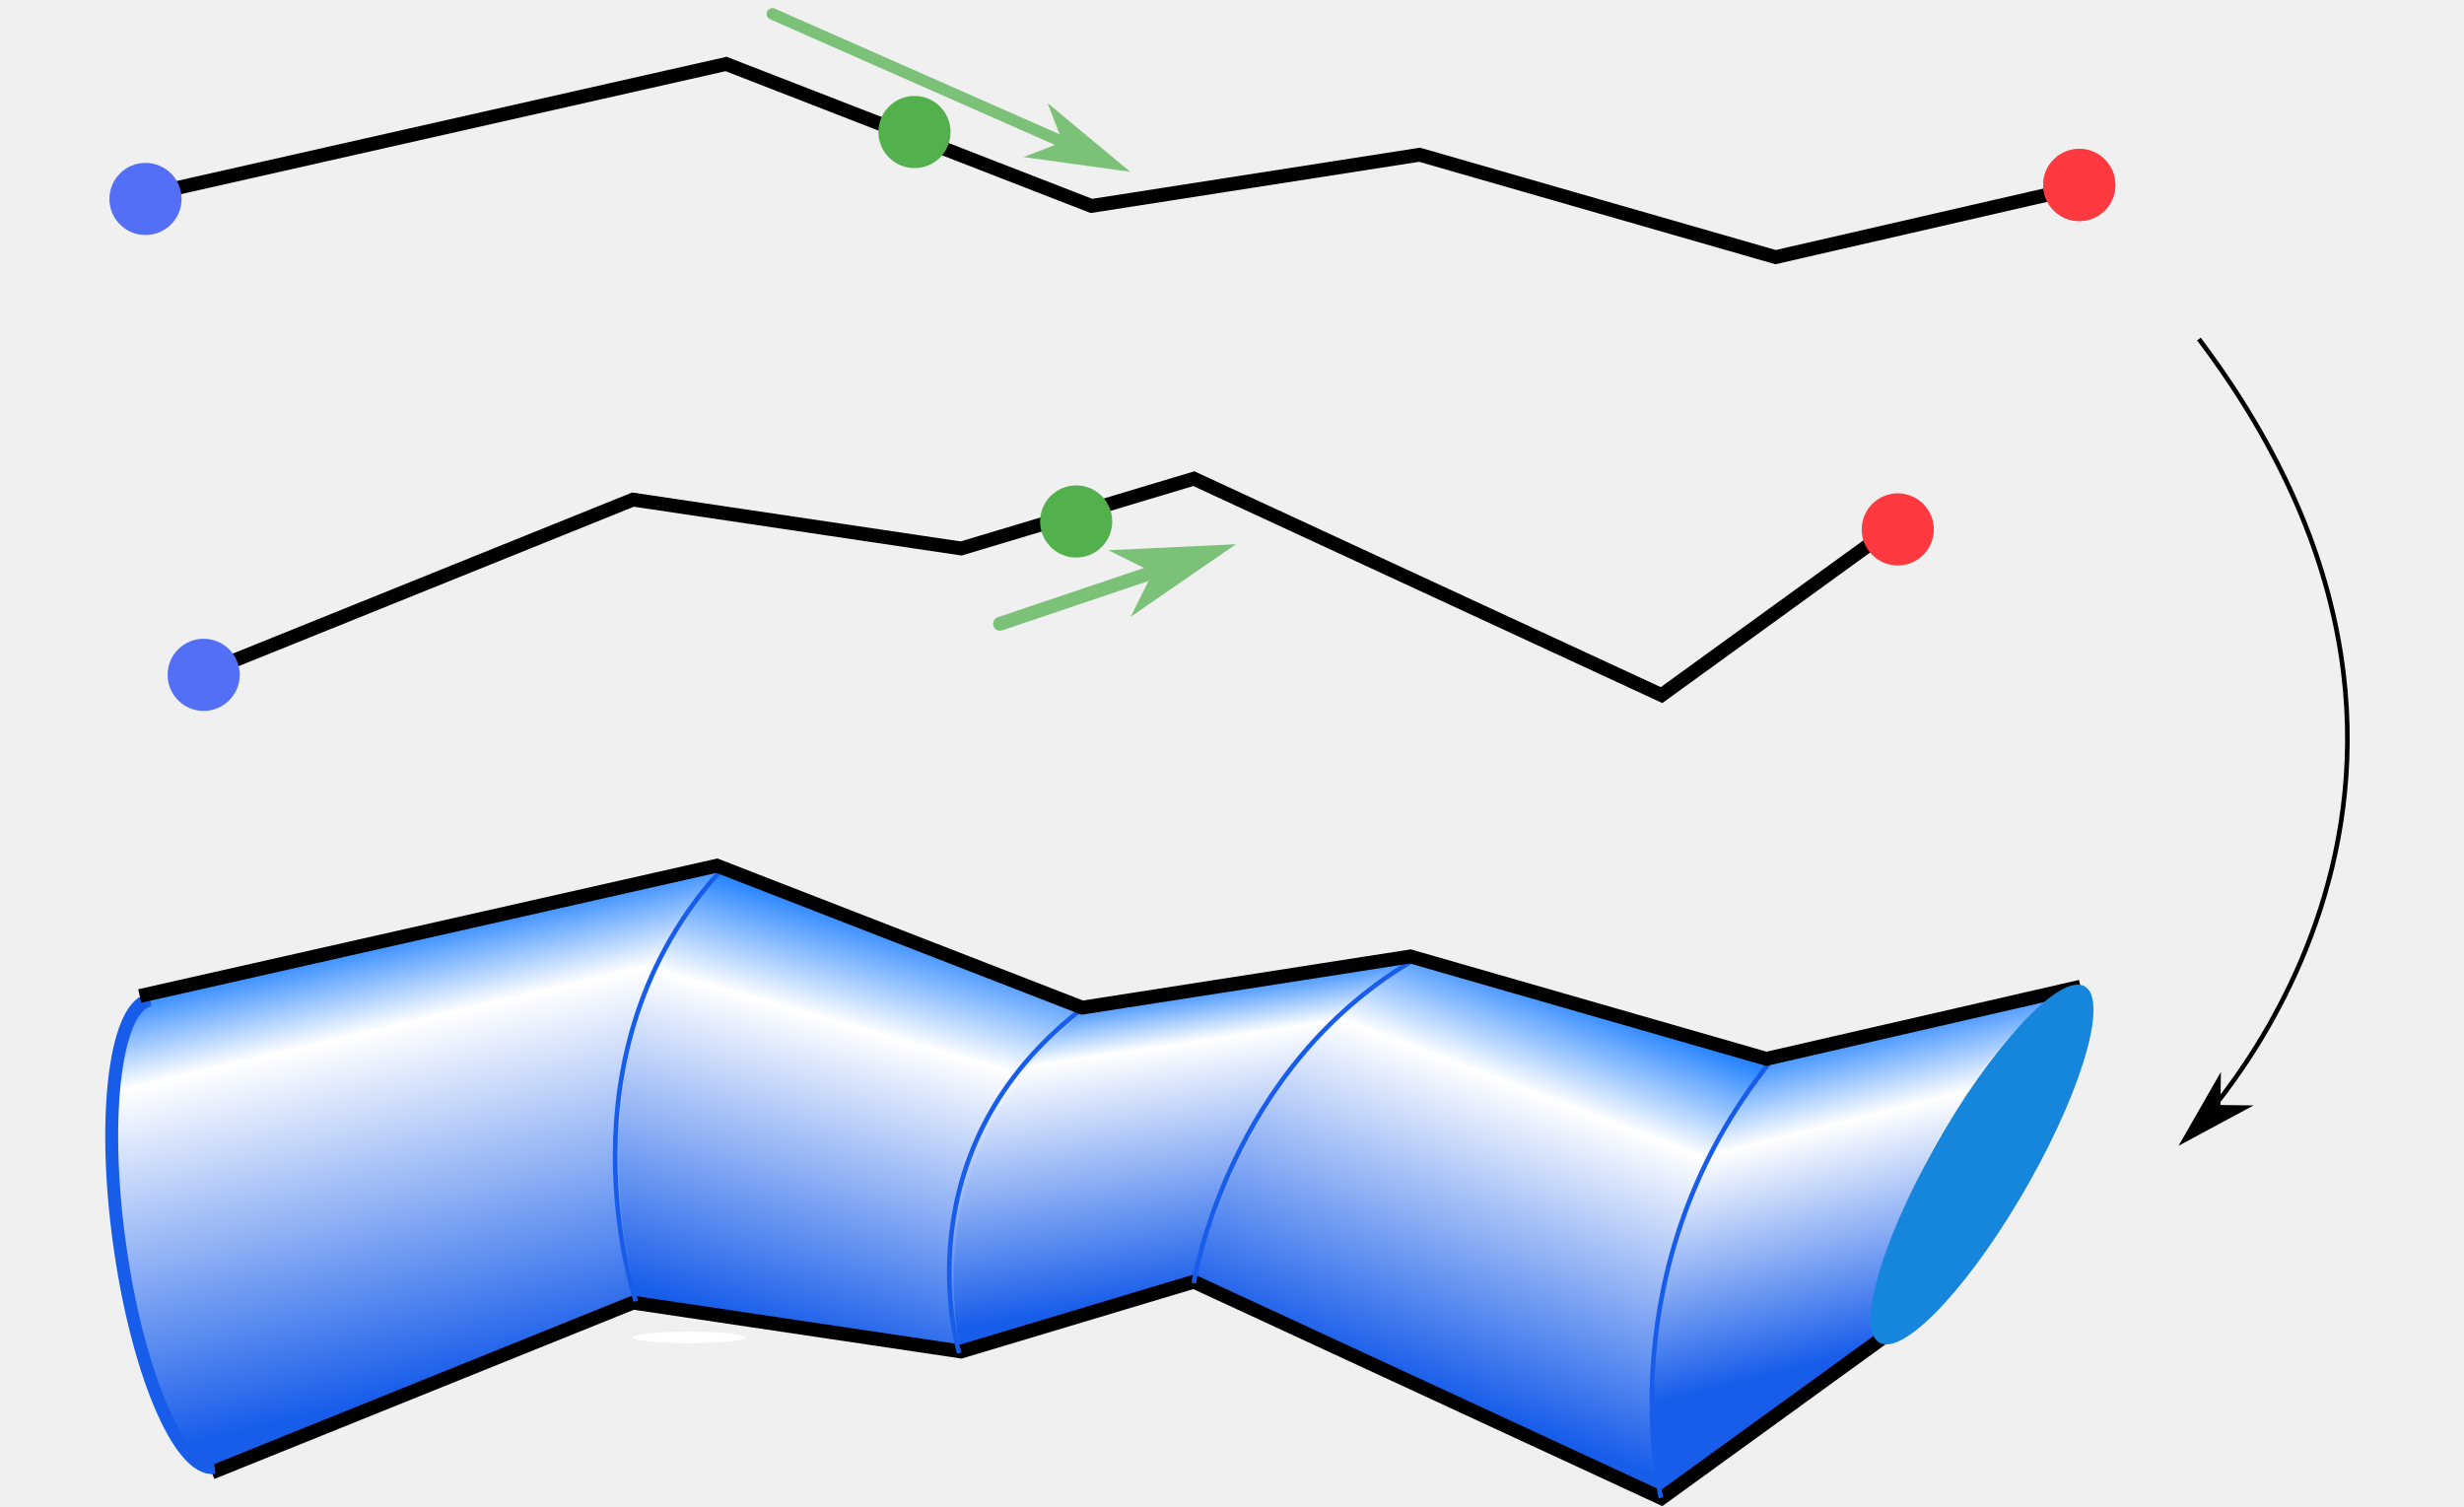
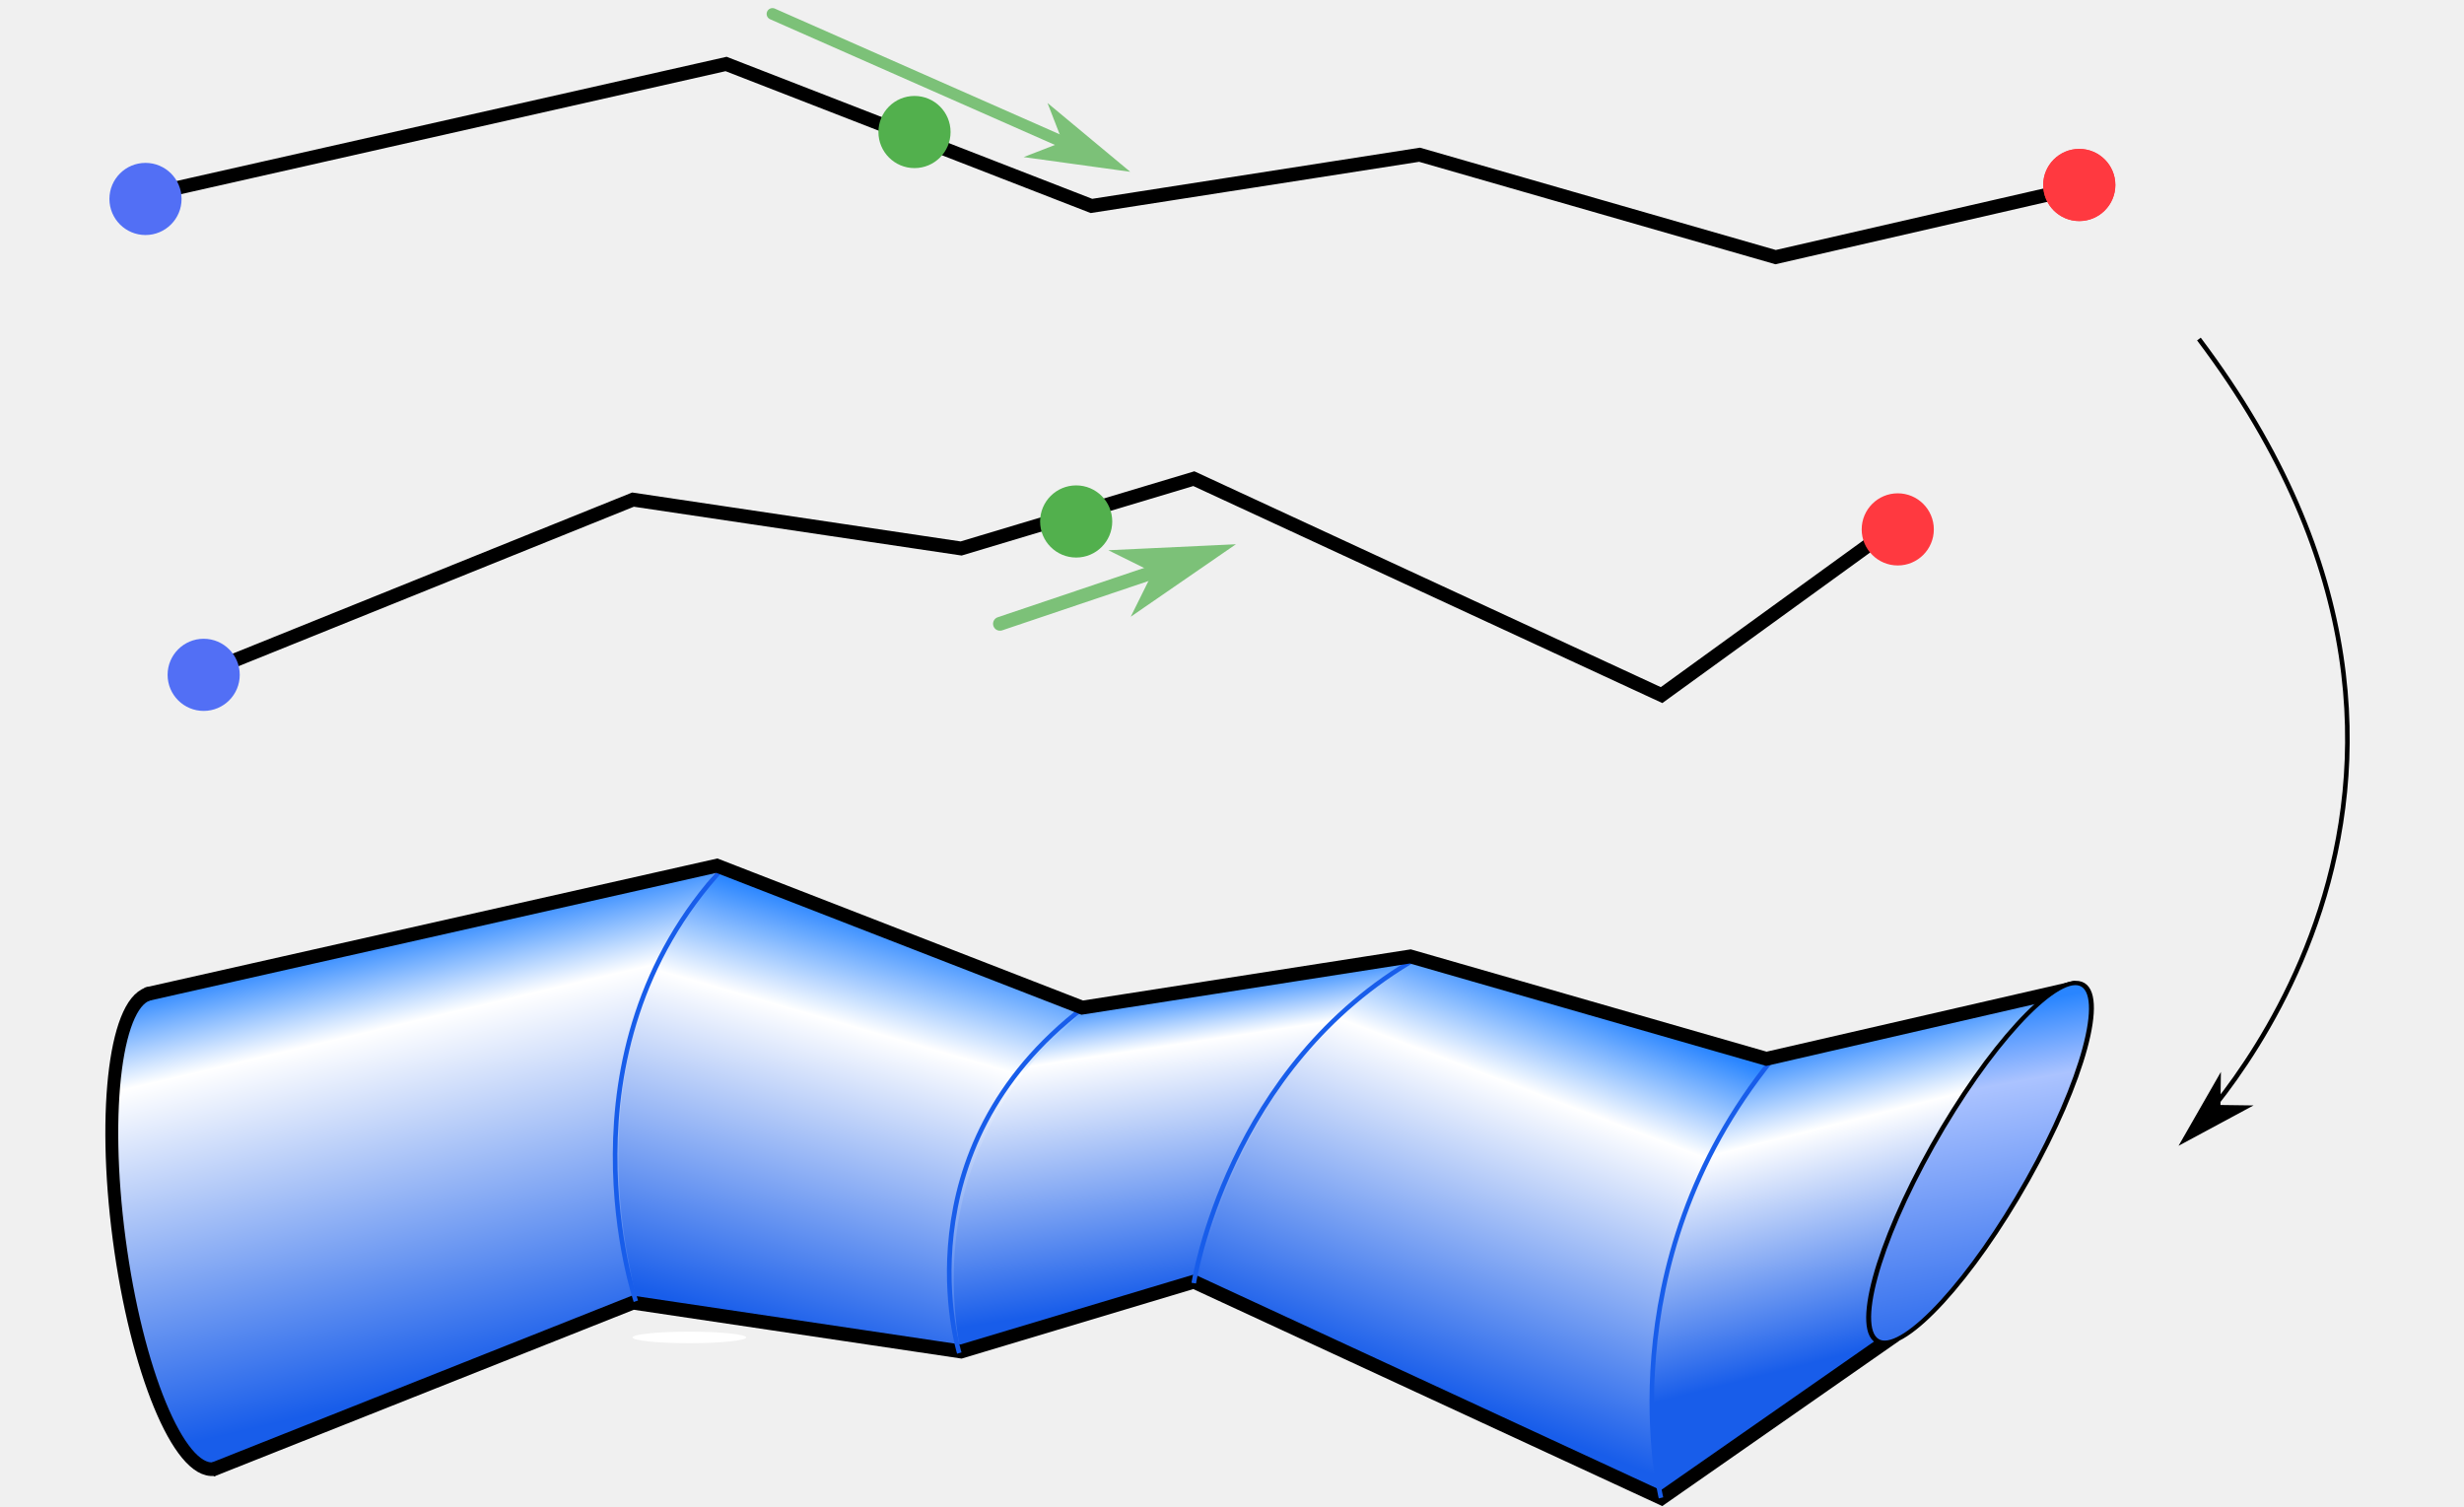
<svg xmlns="http://www.w3.org/2000/svg" xmlns:xlink="http://www.w3.org/1999/xlink" width="150.933mm" height="92.256mm" viewBox="0 0 534.8 326.891" id="svg2" version="1.1">
  <defs id="defs4">
+     <linearGradient id="linearGradient5007">
+       <stop id="stop5009" offset="0" style="stop-color:#185dea;stop-opacity:1" />
+       <stop style="stop-color:#abc3ff;stop-opacity:1" offset="0.784" id="stop5011" />
+       <stop id="stop5013" offset="1" style="stop-color:#2985ff;stop-opacity:1" />
+     </linearGradient>
    <linearGradient id="linearGradient14562">
      <stop style="stop-color:#185dea;stop-opacity:1" offset="0" id="stop14564" />
      <stop id="stop14566" offset="0.721" style="stop-color:#ffffff;stop-opacity:1" />
      <stop style="stop-color:#2985ff;stop-opacity:1" offset="1" id="stop14568" />
    </linearGradient>
    <linearGradient id="linearGradient14546">
      <stop id="stop14548" offset="0" style="stop-color:#185dea;stop-opacity:1" />
      <stop style="stop-color:#ffffff;stop-opacity:1" offset="0.753" id="stop14550" />
      <stop id="stop14552" offset="1" style="stop-color:#2985ff;stop-opacity:1" />
    </linearGradient>
    <linearGradient id="linearGradient14530">
      <stop style="stop-color:#185dea;stop-opacity:1" offset="0" id="stop14532" />
      <stop id="stop14534" offset="0.815" style="stop-color:#ffffff;stop-opacity:1" />
      <stop style="stop-color:#2985ff;stop-opacity:1" offset="1" id="stop14536" />
    </linearGradient>
    <linearGradient id="linearGradient14514">
      <stop id="stop14516" offset="0" style="stop-color:#185dea;stop-opacity:1" />
      <stop style="stop-color:#ffffff;stop-opacity:1" offset="0.743" id="stop14518" />
      <stop id="stop14520" offset="1" style="stop-color:#2985ff;stop-opacity:1" />
    </linearGradient>
    <linearGradient id="linearGradient13024">
      <stop style="stop-color:#185dea;stop-opacity:1" offset="0" id="stop13014" />
      <stop id="stop13026" offset="0.801" style="stop-color:#ffffff;stop-opacity:1" />
      <stop style="stop-color:#2985ff;stop-opacity:1" offset="1" id="stop13016" />
    </linearGradient>
    <marker style="overflow:visible" id="marker11238" refX="0" refY="0" orient="auto">
      <path transform="matrix(-0.4,0,0,-0.4,-4,0)" style="fill:#52b04d;fill-opacity:1;fill-rule:evenodd;stroke:#52b04d;stroke-width:1pt;stroke-opacity:1" d="M 0,0 5,-5 -12.5,0 5,5 0,0 Z" id="path11240" />
    </marker>
    <marker orient="auto" refY="0" refX="0" id="Arrow1Mend" style="overflow:visible">
      <path id="path4235" d="M 0,0 5,-5 -12.5,0 5,5 0,0 Z" style="fill:#52b04d;fill-opacity:1;fill-rule:evenodd;stroke:#52b04d;stroke-width:1pt;stroke-opacity:1" transform="matrix(-0.4,0,0,-0.4,-4,0)" />
    </marker>
    <marker orient="auto" refY="0" refX="0" id="marker4528" style="overflow:visible">
      <path id="path4530" d="M 0,0 5,-5 -12.5,0 5,5 0,0 Z" style="fill:#000000;fill-opacity:1;fill-rule:evenodd;stroke:#000000;stroke-width:1pt;stroke-opacity:1" transform="matrix(-0.8,0,0,-0.8,-10,0)" />
    </marker>
    <marker orient="auto" refY="0" refX="0" id="CurveOut" style="overflow:visible">
      <path id="path4413" d="m -5.413,-5.046 c 2.76,0 5,2.24 5,5 0,2.76 -2.24,5 -5,5" style="fill:none;fill-rule:evenodd;stroke:#000000;stroke-width:1pt;stroke-opacity:1" transform="scale(0.6,0.6)" />
    </marker>
    <marker orient="auto" refY="0" refX="0" id="Arrow1Lend" style="overflow:visible">
      <path id="path4229" d="M 0,0 5,-5 -12.5,0 5,5 0,0 Z" style="fill:#000000;fill-opacity:1;fill-rule:evenodd;stroke:#000000;stroke-width:1pt;stroke-opacity:1" transform="matrix(-0.8,0,0,-0.8,-10,0)" />
    </marker>
    <clipPath clipPathUnits="userSpaceOnUse" id="clipPath12822">
      <rect transform="matrix(0.999159,0.04100257,-0.00232083,0.9999973,0,0)" y="451.954" x="-45.819" height="156.307" width="37.182" id="rect12824" style="opacity:1;fill:#ffffff;fill-opacity:1;stroke:none;stroke-width:3;stroke-linecap:round;stroke-linejoin:miter;stroke-miterlimit:4;stroke-dasharray:none;stroke-dashoffset:0;stroke-opacity:1" />
    </clipPath>
    <linearGradient xlink:href="#linearGradient13024" id="linearGradient12996" x1="83.927" y1="495.8" x2="62.195" y2="403.657" gradientUnits="userSpaceOnUse" gradientTransform="matrix(1.0266,0,0,1.028238,-9.761025,-38.72968)" />
    <linearGradient xlink:href="#linearGradient14514" id="linearGradient14512" x1="156.936" y1="484.646" x2="181.539" y2="399.541" gradientUnits="userSpaceOnUse" gradientTransform="matrix(1.029278,0,0,1.028168,-12.07316,-37.79972)" />
    <linearGradient xlink:href="#linearGradient14530" id="linearGradient14528" x1="232.588" y1="478.343" x2="223.244" y2="415.209" gradientUnits="userSpaceOnUse" gradientTransform="matrix(1.024249,0,0,1.035003,-12.68026,-41.5058)" />
    <linearGradient xlink:href="#linearGradient14546" id="linearGradient14544" x1="293.529" y1="496.519" x2="324.638" y2="413.686" gradientUnits="userSpaceOnUse" gradientTransform="matrix(1.010244,0,0,1.025255,-10.70429,-37.34036)" />
    <linearGradient xlink:href="#linearGradient14562" id="linearGradient14560" x1="394.813" y1="487.873" x2="378.646" y2="424.123" gradientUnits="userSpaceOnUse" gradientTransform="matrix(1.038225,0,0,1.03264,-21.96542,-40.82373)" />
+     <linearGradient xlink:href="#linearGradient5007" id="linearGradient4797" x1="608.129" y1="299.757" x2="562.458" y2="229.291" gradientUnits="userSpaceOnUse" gradientTransform="translate(-0.5722918,-0.1886132)" />
  </defs>
  <g id="layer1" transform="translate(21.72933,-171.2594)">
    <path style="opacity:1;fill:url(#linearGradient14560);fill-opacity:1;stroke:none;stroke-width:3;stroke-linecap:round;stroke-linejoin:miter;stroke-miterlimit:4;stroke-dasharray:none;stroke-dashoffset:0;stroke-opacity:1" d="m 338.239,495.623 c -1.058,-3.567 -1.775,-16.754 -1.341,-24.658 1.151,-20.966 6.759,-39.409 17.258,-56.755 2.981,-4.925 8.303,-12.279 9.067,-12.53 1.068,-0.35 58.775,-13.473 59.247,-13.473 0.262,-3.3e-4 -0.823,1.14 -2.41,2.534 -13.738,12.065 -28.268,37.022 -32.02,54.998 -0.981,4.699 -1.092,10.834 -0.239,13.127 l 0.562,1.509 -24.5,17.668 c -13.475,9.718 -24.71,17.794 -24.965,17.949 -0.29,0.175 -0.538,0.035 -0.658,-0.369 z" id="path13034" />
    <path style="opacity:1;fill:url(#linearGradient14544);fill-opacity:1;stroke:none;stroke-width:3;stroke-linecap:round;stroke-linejoin:miter;stroke-miterlimit:4;stroke-dasharray:none;stroke-dashoffset:0;stroke-opacity:1" d="m 288.334,472.248 c -27.286,-12.806 -49.728,-23.396 -49.873,-23.532 -0.723,-0.681 3.417,-14.072 6.749,-21.83 7.982,-18.588 20.573,-34.308 35.864,-44.777 l 3.744,-2.563 2.209,0.645 c 1.215,0.355 18.445,5.382 38.29,11.173 19.844,5.79 36.19,10.593 36.324,10.672 0.134,0.079 -1.057,1.989 -2.648,4.245 -11.354,16.097 -18.306,34.281 -21.108,55.207 -1.123,8.391 -0.837,28.78 0.469,33.412 0.099,0.352 0.048,0.639 -0.114,0.636 -0.162,-0.002 -22.619,-10.482 -49.905,-23.289 z" id="path13032" />
    <path style="opacity:1;fill:url(#linearGradient14528);fill-opacity:1;stroke:none;stroke-width:3;stroke-linecap:round;stroke-linejoin:miter;stroke-miterlimit:4;stroke-dasharray:none;stroke-dashoffset:0;stroke-opacity:1" d="m 186.615,464.506 c -2.8e-4,-0.021 -0.247,-1.452 -0.549,-3.18 -0.945,-5.408 -1.281,-12.023 -0.902,-17.72 1.013,-15.226 6.323,-29.044 15.592,-40.578 3.226,-4.014 11.215,-11.865 12.333,-12.119 0.429,-0.097 6.047,-1.005 12.485,-2.016 6.438,-1.011 21.788,-3.425 34.111,-5.364 12.323,-1.938 22.693,-3.516 23.046,-3.505 0.511,0.015 0.456,0.146 -0.272,0.647 -8.567,5.89 -17.183,14.226 -23.635,22.867 -8.763,11.736 -15.759,26.506 -19.478,41.124 l -1.074,4.22 -25.828,7.832 c -14.205,4.307 -25.828,7.814 -25.828,7.793 z" id="path13030" />
    <path style="opacity:1;fill:url(#linearGradient14512);fill-opacity:1;stroke:none;stroke-width:3;stroke-linecap:round;stroke-linejoin:miter;stroke-miterlimit:4;stroke-dasharray:none;stroke-dashoffset:0;stroke-opacity:1" d="m 151.135,459.363 c -29.692,-4.451 -34.731,-5.294 -35.048,-5.86 -0.543,-0.969 -2.349,-9.969 -3.106,-15.476 -0.918,-6.678 -0.927,-23.041 -0.017,-29.56 2.525,-18.085 9.485,-33.86 20.708,-46.933 l 1.044,-1.216 38.414,14.928 c 21.128,8.21 38.793,15.077 39.256,15.258 0.787,0.309 0.527,0.634 -3.982,4.998 -7.673,7.426 -11.854,13.077 -15.977,21.594 -4.892,10.105 -7.174,20.326 -7.159,32.057 0.006,4.755 0.547,10.674 1.306,14.302 0.188,0.897 0.124,1.183 -0.256,1.15 -0.278,-0.024 -16.11,-2.383 -35.183,-5.243 z" id="path13028" />
    <path style="opacity:1;fill:url(#linearGradient12996);fill-opacity:1;stroke:none;stroke-width:2.143;stroke-linecap:round;stroke-linejoin:miter;stroke-miterlimit:4;stroke-dasharray:none;stroke-dashoffset:0;stroke-opacity:1" d="M 23.17,489.675 C 16.024,488.216 7.427,464.94 4.13,438.128 2.752,426.919 2.71,408.83 4.045,401.337 5.11,395.36 7.112,390.758 9.528,388.736 c 0.994,-0.832 22.492,-6.012 62.939,-15.166 33.786,-7.646 61.483,-13.853 61.548,-13.793 0.065,0.06 -1.479,2.235 -3.432,4.832 -4.256,5.662 -10.118,16.766 -12.731,24.117 -5.88,16.541 -6.982,37.731 -2.975,57.215 0.651,3.164 1.237,6.06 1.302,6.435 0.065,0.375 -19.68,8.708 -43.878,18.517 -49.803,20.188 -47.171,19.182 -49.13,18.782 z" id="path12980" />
    <path style="fill:none;fill-rule:evenodd;stroke:#000000;stroke-width:3;stroke-linecap:butt;stroke-linejoin:miter;stroke-miterlimit:4;stroke-dasharray:none;stroke-opacity:1" d="m 10.607,213.431 125.259,-28.284 79.297,30.81 71.216,-11.112 77.277,22.223 68.185,-15.657" id="path4136" />
    <path style="fill:none;fill-rule:evenodd;stroke:#000000;stroke-width:3;stroke-linecap:butt;stroke-linejoin:miter;stroke-miterlimit:4;stroke-dasharray:none;stroke-opacity:1" d="m 24.244,316.568 91.419,-36.871 71.216,10.607 50.508,-15.152 101.52,46.972 49.497,-35.86" id="path4138" />
-     <path style="fill:none;fill-rule:evenodd;stroke:#000000;stroke-width:3;stroke-linecap:butt;stroke-linejoin:miter;stroke-miterlimit:4;stroke-dasharray:none;stroke-opacity:1" d="m 24.24,490.864 91.419,-36.871 71.216,10.607 50.508,-15.152 101.52,46.972 49.497,-35.86" id="path4138-6" />
+     <path style="fill:none;fill-rule:evenodd;stroke:#000000;stroke-width:3;stroke-linecap:butt;stroke-linejoin:miter;stroke-miterlimit:4;stroke-dasharray:none;stroke-opacity:1" d="m 24.151,490.328 91.508,-36.335 71.216,10.607 50.508,-15.152 101.52,46.972 50.658,-35.325" id="path4138-6" />
    <circle style="opacity:1;fill:#526ff5;fill-opacity:1;stroke:none;stroke-width:2;stroke-linejoin:miter;stroke-miterlimit:4;stroke-dasharray:none;stroke-dashoffset:0;stroke-opacity:1" id="path4158" cy="214.441" cx="9.849" r="7.829" />
    <circle r="7.829" cx="22.476" cy="317.729" id="circle4160" style="opacity:1;fill:#526ff5;fill-opacity:1;stroke:none;stroke-width:2;stroke-linejoin:miter;stroke-miterlimit:4;stroke-dasharray:none;stroke-dashoffset:0;stroke-opacity:1" />
    <circle r="7.829" cx="429.567" cy="211.41" id="circle4162" style="opacity:1;fill:#ff3940;fill-opacity:1;stroke:none;stroke-width:2;stroke-linejoin:miter;stroke-miterlimit:4;stroke-dasharray:none;stroke-dashoffset:0;stroke-opacity:1" />
    <circle style="opacity:1;fill:#ff3940;fill-opacity:1;stroke:none;stroke-width:2;stroke-linejoin:miter;stroke-miterlimit:4;stroke-dasharray:none;stroke-dashoffset:0;stroke-opacity:1" id="circle4164" cy="211.41" cx="429.567" r="7.829" />
    <circle r="7.829" cx="390.171" cy="286.161" id="circle4166" style="opacity:1;fill:#ff3940;fill-opacity:1;stroke:none;stroke-width:2;stroke-linejoin:miter;stroke-miterlimit:4;stroke-dasharray:none;stroke-dashoffset:0;stroke-opacity:1" />
    <flowRoot xml:space="preserve" id="flowRoot4168" style="font-style:normal;font-weight:normal;font-size:15px;line-height:100%;font-family:sans-serif;text-align:start;letter-spacing:0px;word-spacing:0px;writing-mode:lr-tb;text-anchor:start;fill:#000000;fill-opacity:1;stroke:none;stroke-width:1px;stroke-linecap:butt;stroke-linejoin:miter;stroke-opacity:1" transform="translate(8.08122,22.22336)">
      <flowRegion id="flowRegion4170">
        <rect id="rect4172" width="28.789" height="20.203" x="-31.315" y="170.499" />
      </flowRegion>
      <flowPara id="flowPara4174" style="font-style:normal;font-variant:normal;font-weight:bold;font-stretch:normal;font-size:20px;font-family:Tahoma;-inkscape-font-specification:'Tahoma Bold'">F<flowSpan style="font-size:65%;baseline-shift:super" id="flowSpan4288">1</flowSpan>
      </flowPara>
    </flowRoot>
    <flowRoot transform="translate(14.14214,139.1929)" style="font-style:normal;font-weight:normal;font-size:15px;line-height:100%;font-family:sans-serif;text-align:start;letter-spacing:0px;word-spacing:0px;writing-mode:lr-tb;text-anchor:start;fill:#000000;fill-opacity:1;stroke:none;stroke-width:1px;stroke-linecap:butt;stroke-linejoin:miter;stroke-opacity:1" id="flowRoot4176" xml:space="preserve">
      <flowRegion id="flowRegion4178">
        <rect y="170.499" x="-31.315" height="21.718" width="27.779" id="rect4180" />
      </flowRegion>
      <flowPara style="font-style:normal;font-variant:normal;font-weight:bold;font-stretch:normal;font-size:20px;font-family:Tahoma;-inkscape-font-specification:'Tahoma Bold'" id="flowPara4182">F<flowSpan style="font-size:65%;baseline-shift:super" id="flowSpan4290">2</flowSpan>
      </flowPara>
    </flowRoot>
    <flowRoot xml:space="preserve" id="flowRoot4165" style="font-style:normal;font-weight:normal;font-size:15px;line-height:100%;font-family:sans-serif;text-align:start;letter-spacing:0px;word-spacing:0px;writing-mode:lr-tb;text-anchor:start;fill:#52b04d;fill-opacity:1;stroke:none;stroke-width:1px;stroke-linecap:butt;stroke-linejoin:miter;stroke-opacity:1" transform="translate(216.6309,-4.380333)">
      <flowRegion id="flowRegion4167">
        <rect id="rect4169" width="52.78" height="31.315" x="-31.315" y="170.499" style="fill:#52b04d;fill-opacity:1" />
      </flowRegion>
      <flowPara id="flowPara4171" style="font-style:normal;font-variant:normal;font-weight:normal;font-stretch:normal;font-size:20px;font-family:Tahoma;-inkscape-font-specification:Tahoma;fill:#52b04d;fill-opacity:1">
        <flowSpan style="font-style:normal;font-variant:normal;font-weight:normal;font-stretch:normal;font-family:Arial;-inkscape-font-specification:Arial;fill:#52b04d;fill-opacity:1" id="flowSpan4165">α</flowSpan>
        <flowSpan style="font-style:normal;font-variant:normal;font-weight:normal;font-stretch:normal;font-size:65%;font-family:Tahoma;-inkscape-font-specification:Tahoma;baseline-shift:sub;fill:#52b04d;fill-opacity:1" id="flowSpan4175">i</flowSpan>
      </flowPara>
    </flowRoot>
    <flowRoot transform="translate(244.4166,133.709)" style="font-style:normal;font-weight:normal;font-size:15px;line-height:100%;font-family:sans-serif;text-align:start;letter-spacing:0px;word-spacing:0px;writing-mode:lr-tb;text-anchor:start;fill:#52b04d;fill-opacity:1;stroke:none;stroke-width:1px;stroke-linecap:butt;stroke-linejoin:miter;stroke-opacity:1" id="flowRoot4167" xml:space="preserve">
      <flowRegion id="flowRegion4169">
        <rect y="170.499" x="-31.315" height="31.315" width="52.78" id="rect4171" style="fill:#52b04d;fill-opacity:1" />
      </flowRegion>
      <flowPara style="font-style:normal;font-variant:normal;font-weight:normal;font-stretch:normal;font-size:20px;font-family:Tahoma;-inkscape-font-specification:Tahoma;baseline-shift:baseline;fill:#52b04d;fill-opacity:1" id="flowPara4173">β<flowSpan style="font-size:65%;baseline-shift:sub" id="flowSpan4407">j</flowSpan>
      </flowPara>
    </flowRoot>
    <flowRoot transform="translate(219.7589,81.53809)" style="font-style:normal;font-weight:normal;font-size:15px;line-height:100%;font-family:sans-serif;text-align:start;letter-spacing:0px;word-spacing:0px;writing-mode:lr-tb;text-anchor:start;fill:#52b04d;fill-opacity:1;stroke:none;stroke-width:1px;stroke-linecap:butt;stroke-linejoin:miter;stroke-opacity:1" id="flowRoot4204" xml:space="preserve">
      <flowRegion id="flowRegion4206">
        <rect y="170.499" x="-31.315" height="31.315" width="52.78" id="rect4208" style="fill:#52b04d;fill-opacity:1" />
      </flowRegion>
      <flowPara style="font-style:normal;font-variant:normal;font-weight:normal;font-stretch:normal;font-size:20px;font-family:Tahoma;-inkscape-font-specification:Tahoma;fill:#52b04d;fill-opacity:1" id="flowPara4210">F<flowSpan style="font-size:65%;baseline-shift:super" id="flowSpan4413">2</flowSpan>
        <flowSpan style="font-size:17.5px" id="flowSpan4427">(j)</flowSpan>
      </flowPara>
    </flowRoot>
    <circle r="7.829" cx="176.758" cy="199.915" id="circle4214" style="opacity:1;fill:#52b04d;fill-opacity:1;stroke:none;stroke-width:2;stroke-linejoin:miter;stroke-miterlimit:4;stroke-dasharray:none;stroke-dashoffset:0;stroke-opacity:1" />
    <circle style="opacity:1;fill:#52b04d;fill-opacity:1;stroke:none;stroke-width:2;stroke-linejoin:miter;stroke-miterlimit:4;stroke-dasharray:none;stroke-dashoffset:0;stroke-opacity:1" id="circle4216" cy="284.441" cx="211.849" r="7.829" />
    <path style="opacity:0.731;fill:#52b04d;fill-opacity:1;fill-rule:evenodd;stroke:#52b04d;stroke-width:3;stroke-linecap:round;stroke-linejoin:miter;stroke-miterlimit:4;stroke-dasharray:none;stroke-opacity:1;marker-end:url(#Arrow1Mend)" d="m 195.308,306.649 45.612,-15.375" id="path4220" />
    <path id="path11236" d="m 145.929,174.282 73.1,32.256" style="opacity:0.731;fill:#52b04d;fill-opacity:1;fill-rule:evenodd;stroke:#52b04d;stroke-width:2.527;stroke-linecap:round;stroke-linejoin:miter;stroke-miterlimit:4;stroke-dasharray:none;stroke-opacity:1;marker-end:url(#marker11238)" />
    <g id="g12818" transform="translate(-8,-26)">
-       <ellipse transform="matrix(-0.9236262,0.1126384,0.1292836,0.9561484,-84.32047,-23.83922)" ry="53.072" rx="14.904" cy="516.779" cx="-46.999" id="path12814" style="opacity:1;fill:none;fill-opacity:1;stroke:#185dea;stroke-width:3;stroke-linecap:round;stroke-linejoin:miter;stroke-miterlimit:4;stroke-dasharray:none;stroke-dashoffset:0;stroke-opacity:1" clip-path="url(#clipPath12822)" />
+       <ellipse transform="matrix(-0.9236262,0.1153621,0.1292836,0.979269,-84.32047,-36.16451)" ry="52.724" rx="14.904" cy="516.779" cx="-46.999" id="path12814" style="opacity:1;fill:none;fill-opacity:1;stroke:#000000;stroke-width:3;stroke-linecap:round;stroke-linejoin:miter;stroke-miterlimit:4;stroke-dasharray:none;stroke-dashoffset:0;stroke-opacity:1" clip-path="url(#clipPath12822)" />
      <ellipse style="opacity:1;fill:#ffffff;fill-opacity:1;stroke:none;stroke-width:3;stroke-linecap:round;stroke-linejoin:miter;stroke-miterlimit:4;stroke-dasharray:none;stroke-dashoffset:0;stroke-opacity:1" id="path12828" cx="135.893" cy="487.541" rx="12.321" ry="1.25" />
      <path style="fill:none;fill-rule:evenodd;stroke:#185dea;stroke-width:1px;stroke-linecap:butt;stroke-linejoin:miter;stroke-opacity:1" d="m 143.393,385.398 c -37.5,40.536 -19.107,94.286 -19.107,94.286" id="path12830" />
      <path id="path12832" d="m 221.583,415.844 c -40.71,31.071 -27.103,75.089 -27.103,75.089" style="fill:none;fill-rule:evenodd;stroke:#185dea;stroke-width:1px;stroke-linecap:butt;stroke-linejoin:miter;stroke-opacity:1" />
      <path style="fill:none;fill-rule:evenodd;stroke:#185dea;stroke-width:1px;stroke-linecap:butt;stroke-linejoin:miter;stroke-opacity:1" d="m 371.071,427.005 c -36.607,45 -24.286,95.357 -24.286,95.357" id="path12834" />
      <path style="fill:none;fill-rule:evenodd;stroke:#185dea;stroke-width:1px;stroke-linecap:butt;stroke-linejoin:miter;stroke-opacity:1" d="m 294.083,405.041 c -41.424,23.571 -48.71,70.714 -48.71,70.714" id="path12836" />
    </g>
-     <path id="path12976" d="m 8.607,387.431 125.259,-28.284 79.297,30.81 71.216,-11.112 77.277,22.223 68.185,-15.657" style="fill:none;fill-rule:evenodd;stroke:#000000;stroke-width:3;stroke-linecap:butt;stroke-linejoin:miter;stroke-miterlimit:4;stroke-dasharray:none;stroke-opacity:1" />
-     <ellipse style="opacity:1;fill:#1686dc;fill-opacity:1;stroke:none;stroke-width:3;stroke-linecap:round;stroke-linejoin:miter;stroke-miterlimit:4;stroke-dasharray:none;stroke-dashoffset:0;stroke-opacity:1" id="path12800" cx="571.975" cy="265.446" rx="10.975" ry="44.59" transform="matrix(0.9415862,0.336772,-0.4900692,0.8716835,0,0)" />
+     <path id="path12976" d="m 9.946,387.073 123.92,-27.927 79.297,30.81 71.216,-11.112 77.277,22.223 67.292,-15.479" style="fill:none;fill-rule:evenodd;stroke:#000000;stroke-width:3;stroke-linecap:butt;stroke-linejoin:miter;stroke-miterlimit:4;stroke-dasharray:none;stroke-opacity:1" />
+     <ellipse style="opacity:1;fill:url(#linearGradient4797);fill-opacity:1;stroke:#000000;stroke-width:1.007;stroke-linecap:round;stroke-linejoin:miter;stroke-miterlimit:4;stroke-dasharray:none;stroke-dashoffset:0;stroke-opacity:1" id="path12800" cx="571.403" cy="265.257" rx="10.975" ry="44.59" transform="matrix(0.9415862,0.336772,-0.4900692,0.8716835,0,0)" />
    <path style="fill:none;fill-rule:evenodd;stroke:#000000;stroke-width:1px;stroke-linecap:butt;stroke-linejoin:miter;stroke-opacity:1;marker-end:url(#marker4528)" d="m 455.538,244.847 c 74.246,98.49 -3.03,173.746 -3.03,173.746" id="path14570" />
    <flowRoot xml:space="preserve" id="flowRoot14680" style="font-style:normal;font-weight:normal;font-size:15px;line-height:100%;font-family:sans-serif;text-align:start;letter-spacing:0px;word-spacing:0px;writing-mode:lr-tb;text-anchor:start;fill:#000000;fill-opacity:1;stroke:none;stroke-width:1px;stroke-linecap:butt;stroke-linejoin:miter;stroke-opacity:1" transform="matrix(0,-1,1,0,-84.21775,444.697)">
      <flowRegion id="flowRegion14682">
        <rect id="rect14684" width="347.492" height="96.975" x="78.792" y="576.58" />
      </flowRegion>
      <flowPara id="flowPara14686" style="font-style:normal;font-variant:normal;font-weight:normal;font-stretch:normal;font-size:20px;font-family:Tahoma;-inkscape-font-specification:Tahoma">Merging</flowPara>
    </flowRoot>
    <flowRoot xml:space="preserve" id="flowRoot4358" style="font-style:normal;font-weight:normal;font-size:15px;line-height:100%;font-family:sans-serif;text-align:start;letter-spacing:0px;word-spacing:0px;writing-mode:lr-tb;text-anchor:start;fill:#f08e0c;fill-opacity:1;stroke:none;stroke-width:1px;stroke-linecap:butt;stroke-linejoin:miter;stroke-opacity:1" transform="translate(-46.58393,178.3305)">
      <flowRegion id="flowRegion4360">
        <rect id="rect4362" width="43.437" height="19.698" x="409.112" y="5.056" style="fill:#f08e0c;fill-opacity:1" />
      </flowRegion>
      <flowPara id="flowPara4364" style="font-style:normal;font-variant:normal;font-weight:normal;font-stretch:normal;font-size:20px;font-family:Tahoma;-inkscape-font-specification:Tahoma;fill:#f08e0c;fill-opacity:1">ACS</flowPara>
    </flowRoot>
    <flowRoot transform="translate(-86.58393,274.3305)" style="font-style:normal;font-weight:normal;font-size:15px;line-height:100%;font-family:sans-serif;text-align:start;letter-spacing:0px;word-spacing:0px;writing-mode:lr-tb;text-anchor:start;fill:#f08e0c;fill-opacity:1;stroke:none;stroke-width:1px;stroke-linecap:butt;stroke-linejoin:miter;stroke-opacity:1" id="flowRoot4366" xml:space="preserve">
      <flowRegion id="flowRegion4368">
        <rect style="fill:#f08e0c;fill-opacity:1" y="5.056" x="409.112" height="19.698" width="43.437" id="rect4370" />
      </flowRegion>
      <flowPara style="font-style:normal;font-variant:normal;font-weight:normal;font-stretch:normal;font-size:20px;font-family:Tahoma;-inkscape-font-specification:Tahoma;fill:#f08e0c;fill-opacity:1" id="flowPara4372">ACS</flowPara>
    </flowRoot>
    <g id="g4316">
      <flowRoot xml:space="preserve" id="flowRoot4184" style="font-style:normal;font-weight:normal;font-size:15px;line-height:100%;font-family:sans-serif;text-align:start;letter-spacing:0px;word-spacing:0px;writing-mode:lr-tb;text-anchor:start;fill:#526ff5;fill-opacity:1;stroke:none;stroke-width:1px;stroke-linecap:butt;stroke-linejoin:miter;stroke-opacity:1" transform="translate(34.34519,56.54824)">
        <flowRegion id="flowRegion4186">
          <rect style="fill:#526ff5;fill-opacity:1" id="rect4188" width="15.91" height="21.718" x="-31.315" y="170.499" />
        </flowRegion>
        <flowPara id="flowPara4190" style="font-style:normal;font-variant:normal;font-weight:normal;font-stretch:normal;font-size:20px;font-family:Tahoma;-inkscape-font-specification:Tahoma;fill:#526ff5;fill-opacity:1">f<flowSpan id="flowSpan4294" style="font-size:65%;baseline-shift:super">1</flowSpan>
          <flowSpan id="flowSpan4230" style="font-style:normal;font-variant:normal;font-weight:normal;font-stretch:normal;font-size:65%;font-family:Tahoma;-inkscape-font-specification:Tahoma;baseline-shift:sub;fill:#526ff5;fill-opacity:1" />
        </flowPara>
      </flowRoot>
      <flowRoot transform="translate(24.7581,152.0665)" style="font-style:normal;font-weight:normal;font-size:15px;line-height:100%;font-family:sans-serif;text-align:start;letter-spacing:0px;word-spacing:0px;writing-mode:lr-tb;text-anchor:start;fill:#526ff5;fill-opacity:1;stroke:none;stroke-width:1px;stroke-linecap:butt;stroke-linejoin:miter;stroke-opacity:1" id="flowRoot4296" xml:space="preserve">
        <flowRegion id="flowRegion4298">
          <rect style="fill:#526ff5;fill-opacity:1" y="83.343" x="-16.162" height="21.213" width="30.81" id="rect4300" />
        </flowRegion>
        <flowPara id="flowPara4302">a</flowPara>
      </flowRoot>
    </g>
    <g id="g4328" transform="translate(10,58)">
      <flowRoot transform="translate(34.34519,56.54824)" style="font-style:normal;font-weight:normal;font-size:15px;line-height:100%;font-family:sans-serif;text-align:start;letter-spacing:0px;word-spacing:0px;writing-mode:lr-tb;text-anchor:start;fill:#526ff5;fill-opacity:1;stroke:none;stroke-width:1px;stroke-linecap:butt;stroke-linejoin:miter;stroke-opacity:1" id="flowRoot4330" xml:space="preserve">
        <flowRegion id="flowRegion4332">
          <rect y="170.499" x="-31.315" height="21.718" width="17.338" id="rect4334" style="fill:#526ff5;fill-opacity:1" />
        </flowRegion>
        <flowPara style="font-style:normal;font-variant:normal;font-weight:normal;font-stretch:normal;font-size:20px;font-family:Tahoma;-inkscape-font-specification:Tahoma;fill:#526ff5;fill-opacity:1" id="flowPara4336">f<flowSpan style="font-size:65%;baseline-shift:super" id="flowSpan4350">2</flowSpan>
        </flowPara>
      </flowRoot>
      <flowRoot xml:space="preserve" id="flowRoot4342" style="font-style:normal;font-weight:normal;font-size:15px;line-height:100%;font-family:sans-serif;text-align:start;letter-spacing:0px;word-spacing:0px;writing-mode:lr-tb;text-anchor:start;fill:#526ff5;fill-opacity:1;stroke:none;stroke-width:1px;stroke-linecap:butt;stroke-linejoin:miter;stroke-opacity:1" transform="translate(24.63183,151.6877)">
        <flowRegion id="flowRegion4344">
          <rect id="rect4346" width="30.81" height="21.213" x="-16.162" y="83.343" style="fill:#526ff5;fill-opacity:1" />
        </flowRegion>
        <flowPara id="flowPara4348">a</flowPara>
      </flowRoot>
    </g>
    <g transform="translate(388.9286,30.5)" id="g4352">
      <g id="g4372">
        <flowRoot transform="translate(34.34519,56.54824)" style="font-style:normal;font-weight:normal;font-size:15px;line-height:100%;font-family:sans-serif;text-align:start;letter-spacing:0px;word-spacing:0px;writing-mode:lr-tb;text-anchor:start;fill:#ff3940;fill-opacity:1;stroke:none;stroke-width:1px;stroke-linecap:butt;stroke-linejoin:miter;stroke-opacity:1" id="flowRoot4354" xml:space="preserve">
          <flowRegion id="flowRegion4356">
            <rect y="170.499" x="-31.315" height="21.718" width="17.338" id="rect4358" style="fill:#ff3940;fill-opacity:1" />
          </flowRegion>
          <flowPara style="font-style:normal;font-variant:normal;font-weight:normal;font-stretch:normal;font-size:20px;font-family:Tahoma;-inkscape-font-specification:Tahoma;fill:#ff3940;fill-opacity:1" id="flowPara4360">f<flowSpan style="font-size:65%;baseline-shift:super;fill:#ff3940;fill-opacity:1" id="flowSpan4362">2</flowSpan>
          </flowPara>
        </flowRoot>
        <flowRoot xml:space="preserve" id="flowRoot4364" style="font-style:normal;font-weight:normal;font-size:15px;line-height:100%;font-family:sans-serif;text-align:start;letter-spacing:0px;word-spacing:0px;writing-mode:lr-tb;text-anchor:start;fill:#ff3940;fill-opacity:1;stroke:none;stroke-width:1px;stroke-linecap:butt;stroke-linejoin:miter;stroke-opacity:1" transform="translate(24.36397,153.777)">
          <flowRegion id="flowRegion4366">
            <rect id="rect4368" width="30.81" height="21.213" x="-16.162" y="83.343" style="fill:#ff3940;fill-opacity:1" />
          </flowRegion>
          <flowPara id="flowPara4370">b</flowPara>
        </flowRoot>
      </g>
    </g>
    <g id="g4383" transform="translate(417.5,-2.142857)">
      <flowRoot transform="translate(34.34519,56.54824)" style="font-style:normal;font-weight:normal;font-size:15px;line-height:100%;font-family:sans-serif;text-align:start;letter-spacing:0px;word-spacing:0px;writing-mode:lr-tb;text-anchor:start;fill:#ff3940;fill-opacity:1;stroke:none;stroke-width:1px;stroke-linecap:butt;stroke-linejoin:miter;stroke-opacity:1" id="flowRoot4385" xml:space="preserve">
        <flowRegion id="flowRegion4387">
          <rect y="170.499" x="-31.315" height="21.718" width="15.91" id="rect4389" style="fill:#ff3940;fill-opacity:1" />
        </flowRegion>
        <flowPara style="font-style:normal;font-variant:normal;font-weight:normal;font-stretch:normal;font-size:20px;font-family:Tahoma;-inkscape-font-specification:Tahoma;fill:#ff3940;fill-opacity:1" id="flowPara4391">f<flowSpan style="font-size:65%;baseline-shift:super;fill:#ff3940;fill-opacity:1" id="flowSpan4393">1</flowSpan>
          <flowSpan style="font-style:normal;font-variant:normal;font-weight:normal;font-stretch:normal;font-size:65%;font-family:Tahoma;-inkscape-font-specification:Tahoma;baseline-shift:sub;fill:#ff3940;fill-opacity:1" id="flowSpan4395" />
        </flowPara>
      </flowRoot>
      <flowRoot xml:space="preserve" id="flowRoot4397" style="font-style:normal;font-weight:normal;font-size:15px;line-height:100%;font-family:sans-serif;text-align:start;letter-spacing:0px;word-spacing:0px;writing-mode:lr-tb;text-anchor:start;fill:#ff3940;fill-opacity:1;stroke:none;stroke-width:1px;stroke-linecap:butt;stroke-linejoin:miter;stroke-opacity:1" transform="translate(24.84738,153.7094)">
        <flowRegion id="flowRegion4399">
          <rect id="rect4401" width="30.81" height="21.213" x="-16.162" y="83.343" style="fill:#ff3940;fill-opacity:1" />
        </flowRegion>
        <flowPara id="flowPara4403">b</flowPara>
      </flowRoot>
    </g>
    <flowRoot xml:space="preserve" id="flowRoot4415" style="font-style:normal;font-weight:normal;font-size:15px;line-height:100%;font-family:sans-serif;text-align:start;letter-spacing:0px;word-spacing:0px;writing-mode:lr-tb;text-anchor:start;fill:#52b04d;fill-opacity:1;stroke:none;stroke-width:1px;stroke-linecap:butt;stroke-linejoin:miter;stroke-opacity:1" transform="translate(180.1104,40.78047)">
      <flowRegion id="flowRegion4417">
        <rect style="fill:#52b04d;fill-opacity:1" id="rect4419" width="52.78" height="31.315" x="-31.315" y="170.499" />
      </flowRegion>
      <flowPara id="flowPara4421" style="font-style:normal;font-variant:normal;font-weight:normal;font-stretch:normal;font-size:20px;font-family:Tahoma;-inkscape-font-specification:Tahoma;fill:#52b04d;fill-opacity:1">F<flowSpan style="font-size:65%;baseline-shift:super" id="flowSpan4425">1</flowSpan>
        <flowSpan style="font-size:17.5px" id="flowSpan4429">(i)</flowSpan>
      </flowPara>
    </flowRoot>
  </g>
</svg>
